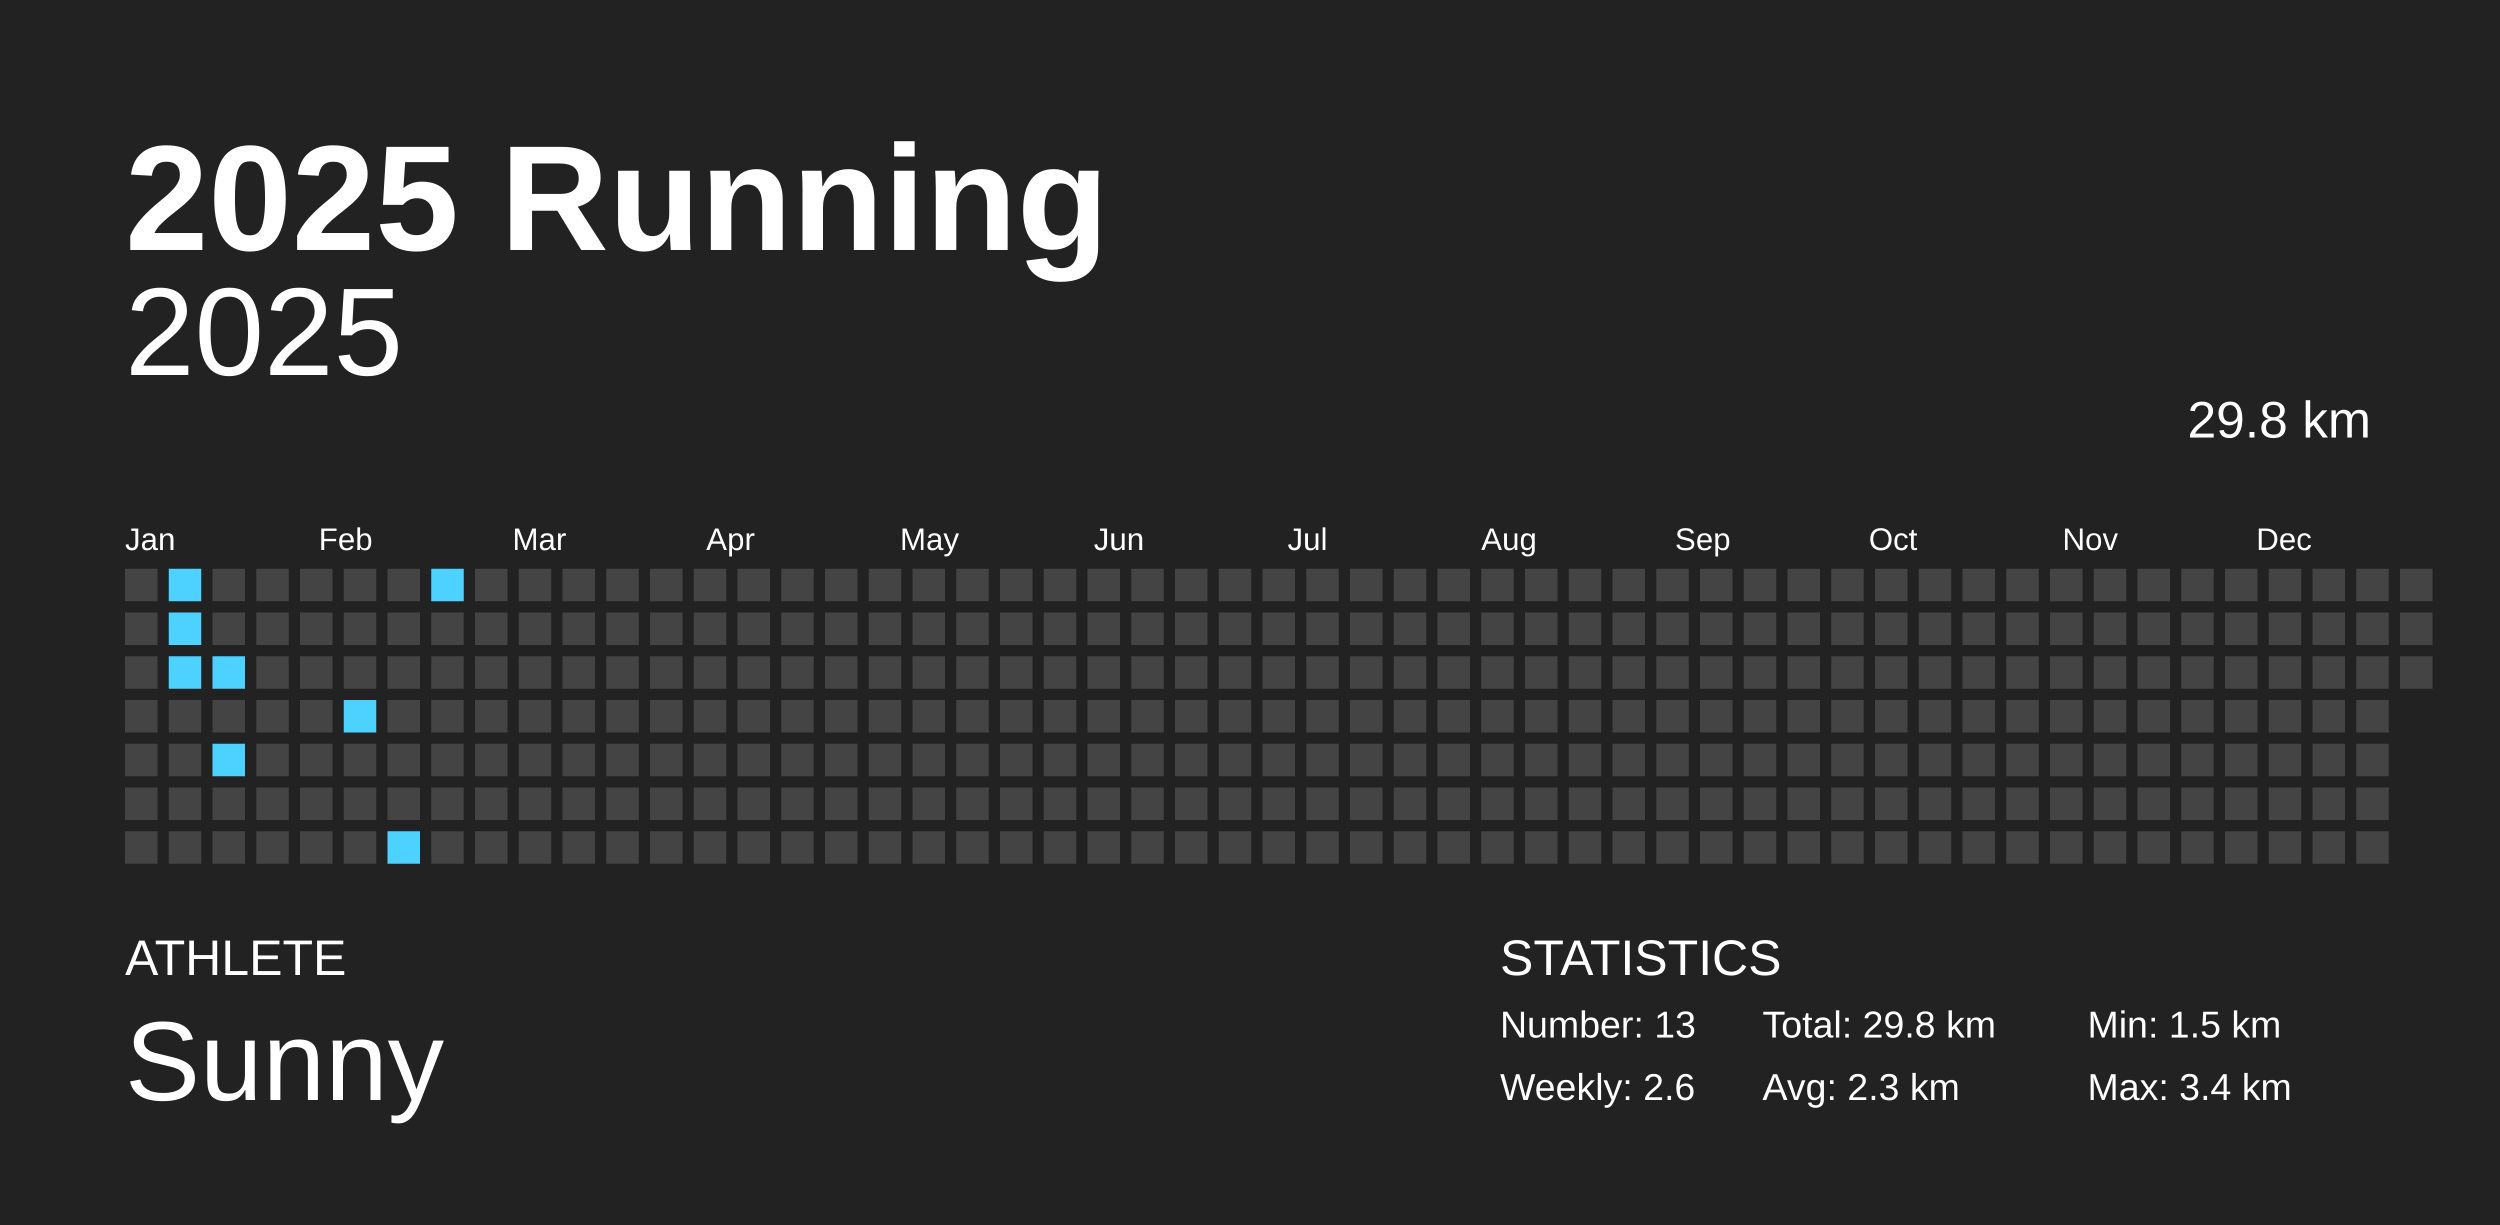
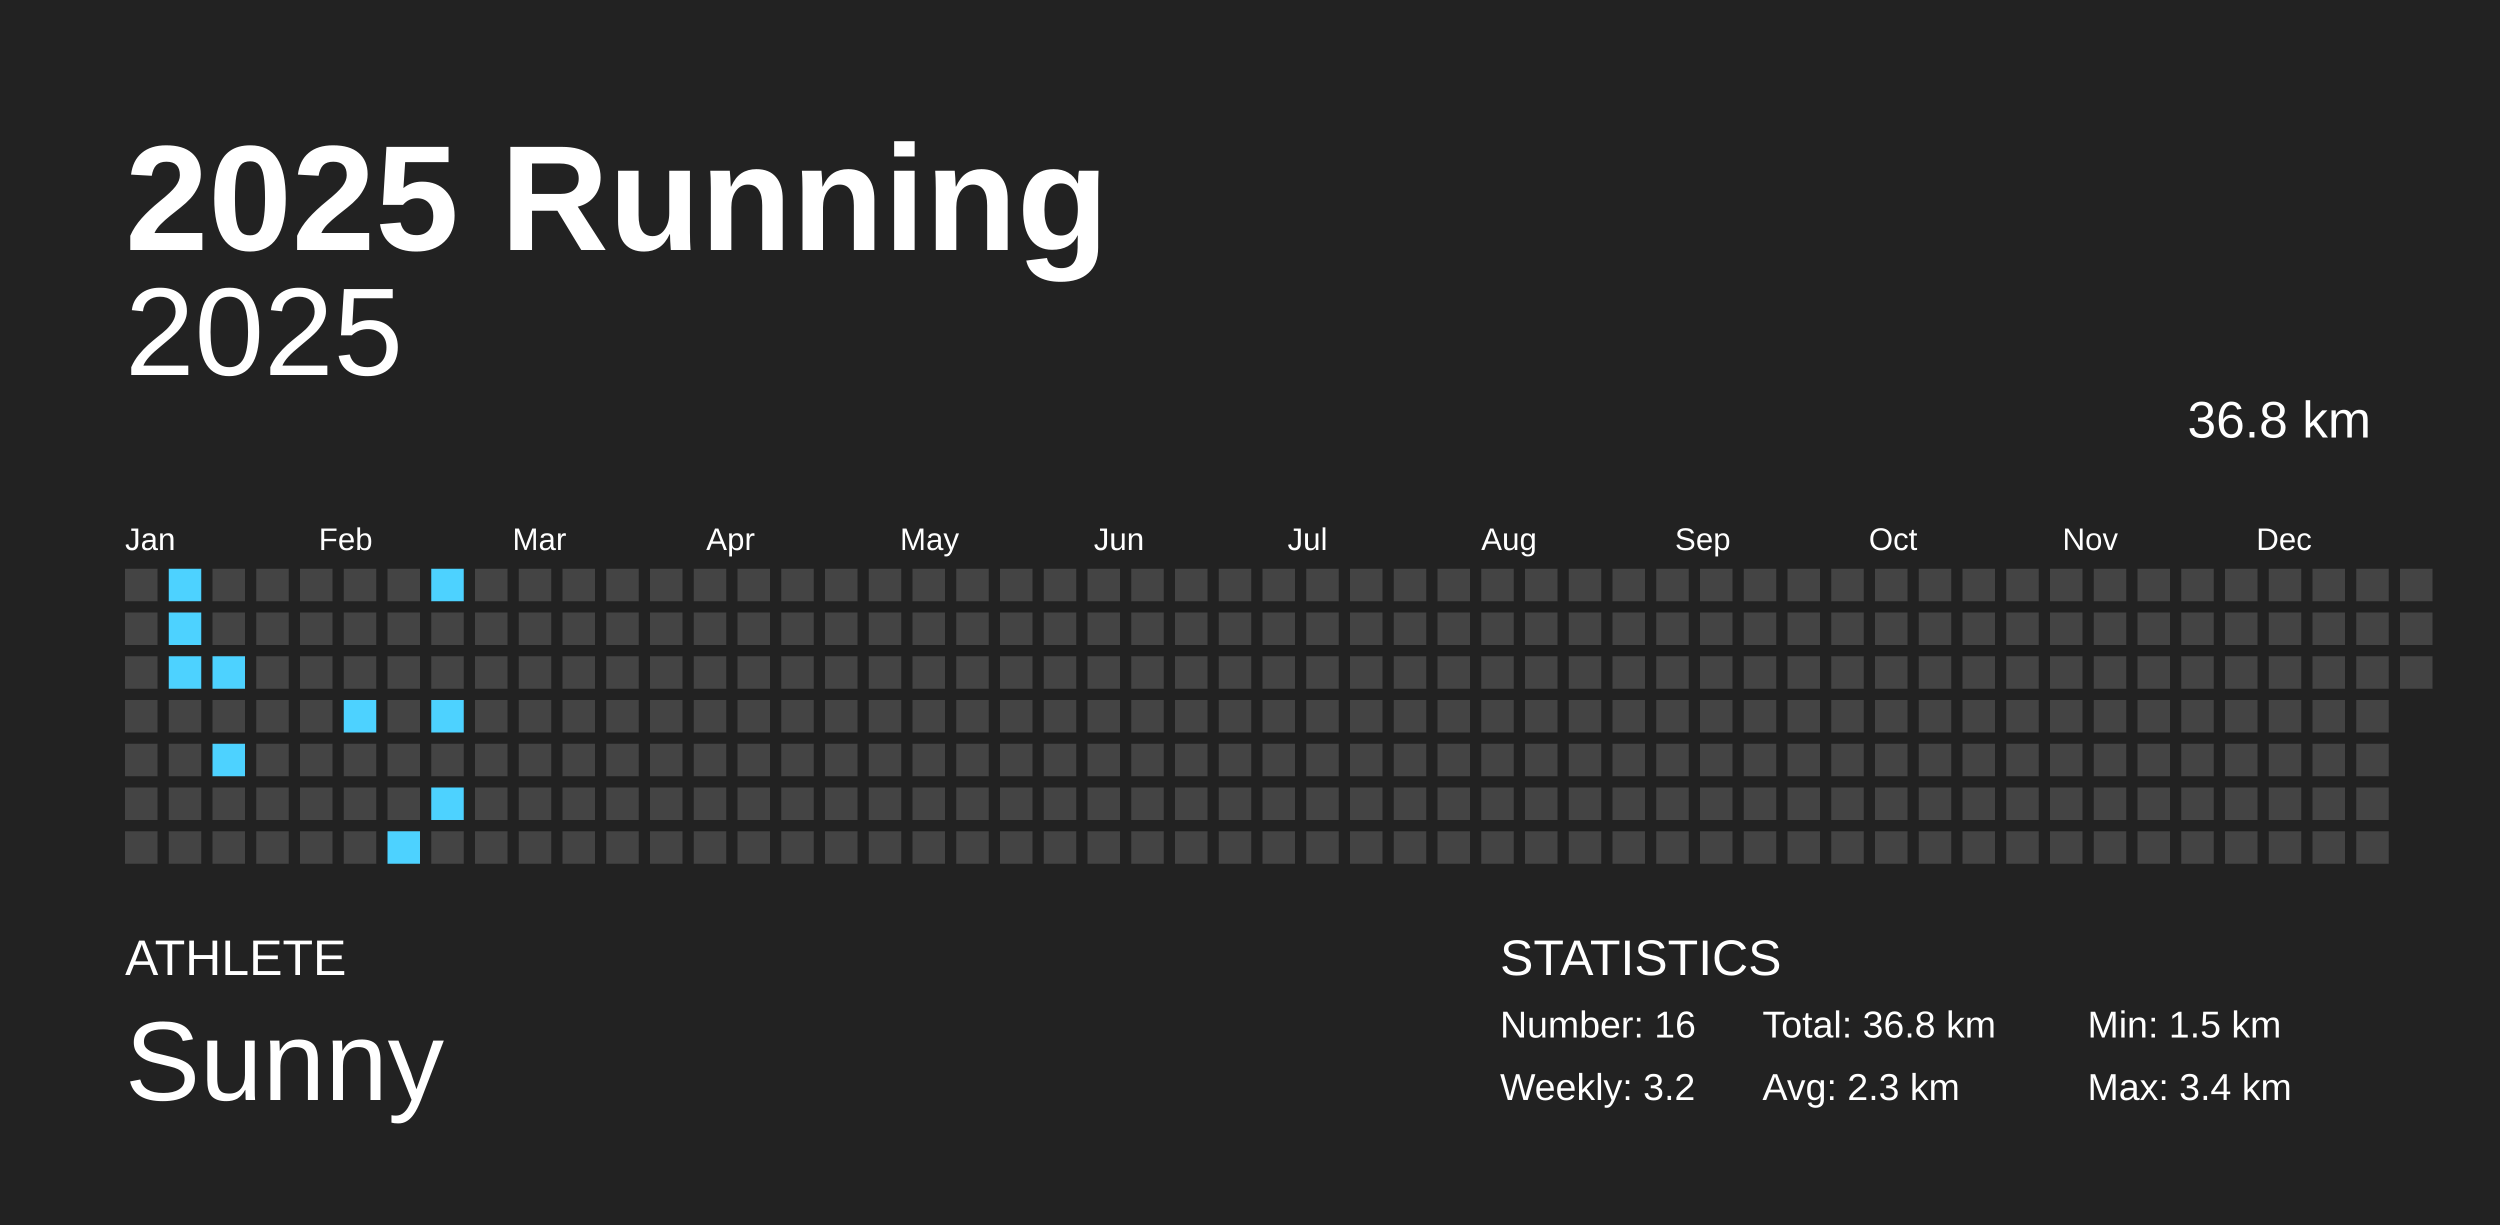
<svg xmlns="http://www.w3.org/2000/svg" baseProfile="full" height="98mm" version="1.1" viewBox="0,0,200,98" width="200mm">
  <defs />
  <rect fill="#222222" height="98" width="200" x="0" y="0" />
  <text fill="#FFFFFF" style="font-size:12px; font-family:Arial; font-weight:bold;" x="10" y="20">2025 Running</text>
  <text fill="#FFFFFF" style="font-size:4px; font-family:Arial" x="10" y="78">ATHLETE</text>
  <text fill="#FFFFFF" style="font-size:9px; font-family:Arial" x="10" y="88">Sunny</text>
  <text fill="#FFFFFF" style="font-size:4px; font-family:Arial" x="120" y="78">STATISTICS</text>
-   <text fill="#FFFFFF" style="font-size:3px; font-family:Arial" x="120" y="83">Number: 13</text>
-   <text fill="#FFFFFF" style="font-size:3px; font-family:Arial" x="120" y="88">Weekly: 2.6</text>
-   <text fill="#FFFFFF" style="font-size:3px; font-family:Arial" x="141" y="83">Total: 29.8 km</text>
+   <text fill="#FFFFFF" style="font-size:3px; font-family:Arial" x="120" y="83">Number: 16</text>
+   <text fill="#FFFFFF" style="font-size:3px; font-family:Arial" x="120" y="88">Weekly: 3.2</text>
+   <text fill="#FFFFFF" style="font-size:3px; font-family:Arial" x="141" y="83">Total: 36.8 km</text>
  <text fill="#FFFFFF" style="font-size:3px; font-family:Arial" x="141" y="88">Avg: 2.3 km</text>
  <text fill="#FFFFFF" style="font-size:3px; font-family:Arial" x="167" y="83">Min: 1.5 km</text>
  <text fill="#FFFFFF" style="font-size:3px; font-family:Arial" x="167" y="88">Max: 3.4 km</text>
  <text alignment-baseline="hanging" fill="#FFFFFF" style="font-size:10.0px; font-family:Arial;" x="10" y="30">2025</text>
-   <text alignment-baseline="hanging" fill="#FFFFFF" style="font-size:4.125px; font-family:Arial;" x="175" y="35">29.8 km</text>
+   <text alignment-baseline="hanging" fill="#FFFFFF" style="font-size:4.125px; font-family:Arial;" x="175" y="35">36.8 km</text>
  <text fill="#FFFFFF" style="font-size:2.5px; font-family:Arial" x="10.0" y="44">Jan</text>
  <text fill="#FFFFFF" style="font-size:2.5px; font-family:Arial" x="25.5" y="44">Feb</text>
  <text fill="#FFFFFF" style="font-size:2.5px; font-family:Arial" x="41.0" y="44">Mar</text>
  <text fill="#FFFFFF" style="font-size:2.5px; font-family:Arial" x="56.5" y="44">Apr</text>
  <text fill="#FFFFFF" style="font-size:2.5px; font-family:Arial" x="72.0" y="44">May</text>
  <text fill="#FFFFFF" style="font-size:2.5px; font-family:Arial" x="87.5" y="44">Jun</text>
  <text fill="#FFFFFF" style="font-size:2.5px; font-family:Arial" x="103.0" y="44">Jul</text>
  <text fill="#FFFFFF" style="font-size:2.5px; font-family:Arial" x="118.5" y="44">Aug</text>
  <text fill="#FFFFFF" style="font-size:2.5px; font-family:Arial" x="134.0" y="44">Sep</text>
  <text fill="#FFFFFF" style="font-size:2.5px; font-family:Arial" x="149.5" y="44">Oct</text>
  <text fill="#FFFFFF" style="font-size:2.5px; font-family:Arial" x="165.0" y="44">Nov</text>
  <text fill="#FFFFFF" style="font-size:2.5px; font-family:Arial" x="180.5" y="44">Dec</text>
  <rect fill="#444444" height="2.6" width="2.6" x="10.0" y="45.5" />
  <rect fill="#444444" height="2.6" width="2.6" x="10.0" y="49.0" />
  <rect fill="#444444" height="2.6" width="2.6" x="10.0" y="52.5" />
  <rect fill="#444444" height="2.6" width="2.6" x="10.0" y="56.0" />
  <rect fill="#444444" height="2.6" width="2.6" x="10.0" y="59.5" />
  <rect fill="#444444" height="2.6" width="2.6" x="10.0" y="63.0" />
  <rect fill="#444444" height="2.6" width="2.6" x="10.0" y="66.5" />
  <rect fill="#4dd2ff" height="2.6" width="2.6" x="13.5" y="45.5" />
  <rect fill="#4dd2ff" height="2.6" width="2.6" x="13.5" y="49.0" />
  <rect fill="#4dd2ff" height="2.6" width="2.6" x="13.5" y="52.5" />
  <rect fill="#444444" height="2.6" width="2.6" x="13.5" y="56.0" />
  <rect fill="#444444" height="2.6" width="2.6" x="13.5" y="59.5" />
  <rect fill="#444444" height="2.6" width="2.6" x="13.5" y="63.0" />
  <rect fill="#444444" height="2.6" width="2.6" x="13.5" y="66.5" />
  <rect fill="#444444" height="2.6" width="2.6" x="17.0" y="45.5" />
  <rect fill="#444444" height="2.6" width="2.6" x="17.0" y="49.0" />
  <rect fill="#4dd2ff" height="2.6" width="2.6" x="17.0" y="52.5" />
  <rect fill="#444444" height="2.6" width="2.6" x="17.0" y="56.0" />
  <rect fill="#4dd2ff" height="2.6" width="2.6" x="17.0" y="59.5" />
  <rect fill="#444444" height="2.6" width="2.6" x="17.0" y="63.0" />
  <rect fill="#444444" height="2.6" width="2.6" x="17.0" y="66.5" />
  <rect fill="#444444" height="2.6" width="2.6" x="20.5" y="45.5" />
  <rect fill="#444444" height="2.6" width="2.6" x="20.5" y="49.0" />
  <rect fill="#444444" height="2.6" width="2.6" x="20.5" y="52.5" />
  <rect fill="#444444" height="2.6" width="2.6" x="20.5" y="56.0" />
  <rect fill="#444444" height="2.6" width="2.6" x="20.5" y="59.5" />
  <rect fill="#444444" height="2.6" width="2.6" x="20.5" y="63.0" />
  <rect fill="#444444" height="2.6" width="2.6" x="20.5" y="66.5" />
  <rect fill="#444444" height="2.6" width="2.6" x="24.0" y="45.5" />
  <rect fill="#444444" height="2.6" width="2.6" x="24.0" y="49.0" />
  <rect fill="#444444" height="2.6" width="2.6" x="24.0" y="52.5" />
  <rect fill="#444444" height="2.6" width="2.6" x="24.0" y="56.0" />
  <rect fill="#444444" height="2.6" width="2.6" x="24.0" y="59.5" />
  <rect fill="#444444" height="2.6" width="2.6" x="24.0" y="63.0" />
  <rect fill="#444444" height="2.6" width="2.6" x="24.0" y="66.5" />
  <rect fill="#444444" height="2.6" width="2.6" x="27.5" y="45.5" />
  <rect fill="#444444" height="2.6" width="2.6" x="27.5" y="49.0" />
  <rect fill="#444444" height="2.6" width="2.6" x="27.5" y="52.5" />
  <rect fill="#4dd2ff" height="2.6" width="2.6" x="27.5" y="56.0" />
  <rect fill="#444444" height="2.6" width="2.6" x="27.5" y="59.5" />
  <rect fill="#444444" height="2.6" width="2.6" x="27.5" y="63.0" />
  <rect fill="#444444" height="2.6" width="2.6" x="27.5" y="66.5" />
  <rect fill="#444444" height="2.6" width="2.6" x="31.0" y="45.5" />
  <rect fill="#444444" height="2.6" width="2.6" x="31.0" y="49.0" />
  <rect fill="#444444" height="2.6" width="2.6" x="31.0" y="52.5" />
  <rect fill="#444444" height="2.6" width="2.6" x="31.0" y="56.0" />
  <rect fill="#444444" height="2.6" width="2.6" x="31.0" y="59.5" />
  <rect fill="#444444" height="2.6" width="2.6" x="31.0" y="63.0" />
  <rect fill="#4dd2ff" height="2.6" width="2.6" x="31.0" y="66.5" />
  <rect fill="#4dd2ff" height="2.6" width="2.6" x="34.5" y="45.5" />
  <rect fill="#444444" height="2.6" width="2.6" x="34.5" y="49.0" />
  <rect fill="#444444" height="2.6" width="2.6" x="34.5" y="52.5" />
-   <rect fill="#444444" height="2.6" width="2.6" x="34.5" y="56.0" />
+   <rect fill="#4dd2ff" height="2.6" width="2.6" x="34.5" y="56.0" />
  <rect fill="#444444" height="2.6" width="2.6" x="34.5" y="59.5" />
-   <rect fill="#444444" height="2.6" width="2.6" x="34.5" y="63.0" />
+   <rect fill="#4dd2ff" height="2.6" width="2.6" x="34.5" y="63.0" />
  <rect fill="#444444" height="2.6" width="2.6" x="34.5" y="66.5" />
  <rect fill="#444444" height="2.6" width="2.6" x="38.0" y="45.5" />
  <rect fill="#444444" height="2.6" width="2.6" x="38.0" y="49.0" />
  <rect fill="#444444" height="2.6" width="2.6" x="38.0" y="52.5" />
  <rect fill="#444444" height="2.6" width="2.6" x="38.0" y="56.0" />
  <rect fill="#444444" height="2.6" width="2.6" x="38.0" y="59.5" />
  <rect fill="#444444" height="2.6" width="2.6" x="38.0" y="63.0" />
  <rect fill="#444444" height="2.6" width="2.6" x="38.0" y="66.5" />
  <rect fill="#444444" height="2.6" width="2.6" x="41.5" y="45.5" />
  <rect fill="#444444" height="2.6" width="2.6" x="41.5" y="49.0" />
  <rect fill="#444444" height="2.6" width="2.6" x="41.5" y="52.5" />
  <rect fill="#444444" height="2.6" width="2.6" x="41.5" y="56.0" />
  <rect fill="#444444" height="2.6" width="2.6" x="41.5" y="59.5" />
  <rect fill="#444444" height="2.6" width="2.6" x="41.5" y="63.0" />
  <rect fill="#444444" height="2.6" width="2.6" x="41.5" y="66.5" />
  <rect fill="#444444" height="2.6" width="2.6" x="45.0" y="45.5" />
  <rect fill="#444444" height="2.6" width="2.6" x="45.0" y="49.0" />
  <rect fill="#444444" height="2.6" width="2.6" x="45.0" y="52.5" />
  <rect fill="#444444" height="2.6" width="2.6" x="45.0" y="56.0" />
  <rect fill="#444444" height="2.6" width="2.6" x="45.0" y="59.5" />
  <rect fill="#444444" height="2.6" width="2.6" x="45.0" y="63.0" />
  <rect fill="#444444" height="2.6" width="2.6" x="45.0" y="66.5" />
  <rect fill="#444444" height="2.6" width="2.6" x="48.5" y="45.5" />
  <rect fill="#444444" height="2.6" width="2.6" x="48.5" y="49.0" />
  <rect fill="#444444" height="2.6" width="2.6" x="48.5" y="52.5" />
  <rect fill="#444444" height="2.6" width="2.6" x="48.5" y="56.0" />
  <rect fill="#444444" height="2.6" width="2.6" x="48.5" y="59.5" />
  <rect fill="#444444" height="2.6" width="2.6" x="48.5" y="63.0" />
  <rect fill="#444444" height="2.6" width="2.6" x="48.5" y="66.5" />
  <rect fill="#444444" height="2.6" width="2.6" x="52.0" y="45.5" />
  <rect fill="#444444" height="2.6" width="2.6" x="52.0" y="49.0" />
  <rect fill="#444444" height="2.6" width="2.6" x="52.0" y="52.5" />
  <rect fill="#444444" height="2.6" width="2.6" x="52.0" y="56.0" />
  <rect fill="#444444" height="2.6" width="2.6" x="52.0" y="59.5" />
  <rect fill="#444444" height="2.6" width="2.6" x="52.0" y="63.0" />
  <rect fill="#444444" height="2.6" width="2.6" x="52.0" y="66.5" />
  <rect fill="#444444" height="2.6" width="2.6" x="55.5" y="45.5" />
  <rect fill="#444444" height="2.6" width="2.6" x="55.5" y="49.0" />
  <rect fill="#444444" height="2.6" width="2.6" x="55.5" y="52.5" />
  <rect fill="#444444" height="2.6" width="2.6" x="55.5" y="56.0" />
  <rect fill="#444444" height="2.6" width="2.6" x="55.5" y="59.5" />
  <rect fill="#444444" height="2.6" width="2.6" x="55.5" y="63.0" />
  <rect fill="#444444" height="2.6" width="2.6" x="55.5" y="66.5" />
  <rect fill="#444444" height="2.6" width="2.6" x="59.0" y="45.5" />
  <rect fill="#444444" height="2.6" width="2.6" x="59.0" y="49.0" />
  <rect fill="#444444" height="2.6" width="2.6" x="59.0" y="52.5" />
  <rect fill="#444444" height="2.6" width="2.6" x="59.0" y="56.0" />
  <rect fill="#444444" height="2.6" width="2.6" x="59.0" y="59.5" />
  <rect fill="#444444" height="2.6" width="2.6" x="59.0" y="63.0" />
  <rect fill="#444444" height="2.6" width="2.6" x="59.0" y="66.5" />
  <rect fill="#444444" height="2.6" width="2.6" x="62.5" y="45.5" />
  <rect fill="#444444" height="2.6" width="2.6" x="62.5" y="49.0" />
  <rect fill="#444444" height="2.6" width="2.6" x="62.5" y="52.5" />
  <rect fill="#444444" height="2.6" width="2.6" x="62.5" y="56.0" />
  <rect fill="#444444" height="2.6" width="2.6" x="62.5" y="59.5" />
  <rect fill="#444444" height="2.6" width="2.6" x="62.5" y="63.0" />
  <rect fill="#444444" height="2.6" width="2.6" x="62.5" y="66.5" />
  <rect fill="#444444" height="2.6" width="2.6" x="66.0" y="45.5" />
  <rect fill="#444444" height="2.6" width="2.6" x="66.0" y="49.0" />
  <rect fill="#444444" height="2.6" width="2.6" x="66.0" y="52.5" />
  <rect fill="#444444" height="2.6" width="2.6" x="66.0" y="56.0" />
  <rect fill="#444444" height="2.6" width="2.6" x="66.0" y="59.5" />
  <rect fill="#444444" height="2.6" width="2.6" x="66.0" y="63.0" />
  <rect fill="#444444" height="2.6" width="2.6" x="66.0" y="66.5" />
  <rect fill="#444444" height="2.6" width="2.6" x="69.5" y="45.5" />
  <rect fill="#444444" height="2.6" width="2.6" x="69.5" y="49.0" />
  <rect fill="#444444" height="2.6" width="2.6" x="69.5" y="52.5" />
  <rect fill="#444444" height="2.6" width="2.6" x="69.5" y="56.0" />
  <rect fill="#444444" height="2.6" width="2.6" x="69.5" y="59.5" />
  <rect fill="#444444" height="2.6" width="2.6" x="69.5" y="63.0" />
  <rect fill="#444444" height="2.6" width="2.6" x="69.5" y="66.5" />
  <rect fill="#444444" height="2.6" width="2.6" x="73.0" y="45.5" />
  <rect fill="#444444" height="2.6" width="2.6" x="73.0" y="49.0" />
  <rect fill="#444444" height="2.6" width="2.6" x="73.0" y="52.5" />
  <rect fill="#444444" height="2.6" width="2.6" x="73.0" y="56.0" />
  <rect fill="#444444" height="2.6" width="2.6" x="73.0" y="59.5" />
  <rect fill="#444444" height="2.6" width="2.6" x="73.0" y="63.0" />
  <rect fill="#444444" height="2.6" width="2.6" x="73.0" y="66.5" />
  <rect fill="#444444" height="2.6" width="2.6" x="76.5" y="45.5" />
  <rect fill="#444444" height="2.6" width="2.6" x="76.5" y="49.0" />
  <rect fill="#444444" height="2.6" width="2.6" x="76.5" y="52.5" />
  <rect fill="#444444" height="2.6" width="2.6" x="76.5" y="56.0" />
  <rect fill="#444444" height="2.6" width="2.6" x="76.5" y="59.5" />
  <rect fill="#444444" height="2.6" width="2.6" x="76.5" y="63.0" />
  <rect fill="#444444" height="2.6" width="2.6" x="76.5" y="66.5" />
  <rect fill="#444444" height="2.6" width="2.6" x="80.0" y="45.5" />
  <rect fill="#444444" height="2.6" width="2.6" x="80.0" y="49.0" />
  <rect fill="#444444" height="2.6" width="2.6" x="80.0" y="52.5" />
  <rect fill="#444444" height="2.6" width="2.6" x="80.0" y="56.0" />
  <rect fill="#444444" height="2.6" width="2.6" x="80.0" y="59.5" />
  <rect fill="#444444" height="2.6" width="2.6" x="80.0" y="63.0" />
  <rect fill="#444444" height="2.6" width="2.6" x="80.0" y="66.5" />
  <rect fill="#444444" height="2.6" width="2.6" x="83.5" y="45.5" />
  <rect fill="#444444" height="2.6" width="2.6" x="83.5" y="49.0" />
  <rect fill="#444444" height="2.6" width="2.6" x="83.5" y="52.5" />
  <rect fill="#444444" height="2.6" width="2.6" x="83.5" y="56.0" />
  <rect fill="#444444" height="2.6" width="2.6" x="83.5" y="59.5" />
  <rect fill="#444444" height="2.6" width="2.6" x="83.5" y="63.0" />
  <rect fill="#444444" height="2.6" width="2.6" x="83.5" y="66.5" />
  <rect fill="#444444" height="2.6" width="2.6" x="87.0" y="45.5" />
  <rect fill="#444444" height="2.6" width="2.6" x="87.0" y="49.0" />
  <rect fill="#444444" height="2.6" width="2.6" x="87.0" y="52.5" />
  <rect fill="#444444" height="2.6" width="2.6" x="87.0" y="56.0" />
  <rect fill="#444444" height="2.6" width="2.6" x="87.0" y="59.5" />
  <rect fill="#444444" height="2.6" width="2.6" x="87.0" y="63.0" />
  <rect fill="#444444" height="2.6" width="2.6" x="87.0" y="66.5" />
  <rect fill="#444444" height="2.6" width="2.6" x="90.5" y="45.5" />
  <rect fill="#444444" height="2.6" width="2.6" x="90.5" y="49.0" />
  <rect fill="#444444" height="2.6" width="2.6" x="90.5" y="52.5" />
  <rect fill="#444444" height="2.6" width="2.6" x="90.5" y="56.0" />
  <rect fill="#444444" height="2.6" width="2.6" x="90.5" y="59.5" />
  <rect fill="#444444" height="2.6" width="2.6" x="90.5" y="63.0" />
  <rect fill="#444444" height="2.6" width="2.6" x="90.5" y="66.5" />
  <rect fill="#444444" height="2.6" width="2.6" x="94.0" y="45.5" />
  <rect fill="#444444" height="2.6" width="2.6" x="94.0" y="49.0" />
  <rect fill="#444444" height="2.6" width="2.6" x="94.0" y="52.5" />
  <rect fill="#444444" height="2.6" width="2.6" x="94.0" y="56.0" />
  <rect fill="#444444" height="2.6" width="2.6" x="94.0" y="59.5" />
  <rect fill="#444444" height="2.6" width="2.6" x="94.0" y="63.0" />
  <rect fill="#444444" height="2.6" width="2.6" x="94.0" y="66.5" />
  <rect fill="#444444" height="2.6" width="2.6" x="97.5" y="45.5" />
  <rect fill="#444444" height="2.6" width="2.6" x="97.5" y="49.0" />
  <rect fill="#444444" height="2.6" width="2.6" x="97.5" y="52.5" />
  <rect fill="#444444" height="2.6" width="2.6" x="97.5" y="56.0" />
  <rect fill="#444444" height="2.6" width="2.6" x="97.5" y="59.5" />
  <rect fill="#444444" height="2.6" width="2.6" x="97.5" y="63.0" />
  <rect fill="#444444" height="2.6" width="2.6" x="97.5" y="66.5" />
  <rect fill="#444444" height="2.6" width="2.6" x="101.0" y="45.5" />
  <rect fill="#444444" height="2.6" width="2.6" x="101.0" y="49.0" />
  <rect fill="#444444" height="2.6" width="2.6" x="101.0" y="52.5" />
  <rect fill="#444444" height="2.6" width="2.6" x="101.0" y="56.0" />
  <rect fill="#444444" height="2.6" width="2.6" x="101.0" y="59.5" />
  <rect fill="#444444" height="2.6" width="2.6" x="101.0" y="63.0" />
  <rect fill="#444444" height="2.6" width="2.6" x="101.0" y="66.5" />
  <rect fill="#444444" height="2.6" width="2.6" x="104.5" y="45.5" />
  <rect fill="#444444" height="2.6" width="2.6" x="104.5" y="49.0" />
  <rect fill="#444444" height="2.6" width="2.6" x="104.5" y="52.5" />
  <rect fill="#444444" height="2.6" width="2.6" x="104.5" y="56.0" />
  <rect fill="#444444" height="2.6" width="2.6" x="104.5" y="59.5" />
  <rect fill="#444444" height="2.6" width="2.6" x="104.5" y="63.0" />
  <rect fill="#444444" height="2.6" width="2.6" x="104.5" y="66.5" />
  <rect fill="#444444" height="2.6" width="2.6" x="108.0" y="45.5" />
  <rect fill="#444444" height="2.6" width="2.6" x="108.0" y="49.0" />
  <rect fill="#444444" height="2.6" width="2.6" x="108.0" y="52.5" />
  <rect fill="#444444" height="2.6" width="2.6" x="108.0" y="56.0" />
  <rect fill="#444444" height="2.6" width="2.6" x="108.0" y="59.5" />
  <rect fill="#444444" height="2.6" width="2.6" x="108.0" y="63.0" />
  <rect fill="#444444" height="2.6" width="2.6" x="108.0" y="66.5" />
  <rect fill="#444444" height="2.6" width="2.6" x="111.5" y="45.5" />
  <rect fill="#444444" height="2.6" width="2.6" x="111.5" y="49.0" />
  <rect fill="#444444" height="2.6" width="2.6" x="111.5" y="52.5" />
  <rect fill="#444444" height="2.6" width="2.6" x="111.5" y="56.0" />
  <rect fill="#444444" height="2.6" width="2.6" x="111.5" y="59.5" />
  <rect fill="#444444" height="2.6" width="2.6" x="111.5" y="63.0" />
  <rect fill="#444444" height="2.6" width="2.6" x="111.5" y="66.5" />
  <rect fill="#444444" height="2.6" width="2.6" x="115.0" y="45.5" />
  <rect fill="#444444" height="2.6" width="2.6" x="115.0" y="49.0" />
  <rect fill="#444444" height="2.6" width="2.6" x="115.0" y="52.5" />
  <rect fill="#444444" height="2.6" width="2.6" x="115.0" y="56.0" />
  <rect fill="#444444" height="2.6" width="2.6" x="115.0" y="59.5" />
  <rect fill="#444444" height="2.6" width="2.6" x="115.0" y="63.0" />
  <rect fill="#444444" height="2.6" width="2.6" x="115.0" y="66.5" />
  <rect fill="#444444" height="2.6" width="2.6" x="118.5" y="45.5" />
  <rect fill="#444444" height="2.6" width="2.6" x="118.5" y="49.0" />
  <rect fill="#444444" height="2.6" width="2.6" x="118.5" y="52.5" />
  <rect fill="#444444" height="2.6" width="2.6" x="118.5" y="56.0" />
  <rect fill="#444444" height="2.6" width="2.6" x="118.5" y="59.5" />
  <rect fill="#444444" height="2.6" width="2.6" x="118.5" y="63.0" />
  <rect fill="#444444" height="2.6" width="2.6" x="118.5" y="66.5" />
  <rect fill="#444444" height="2.6" width="2.6" x="122.0" y="45.5" />
  <rect fill="#444444" height="2.6" width="2.6" x="122.0" y="49.0" />
  <rect fill="#444444" height="2.6" width="2.6" x="122.0" y="52.5" />
  <rect fill="#444444" height="2.6" width="2.6" x="122.0" y="56.0" />
  <rect fill="#444444" height="2.6" width="2.6" x="122.0" y="59.5" />
  <rect fill="#444444" height="2.6" width="2.6" x="122.0" y="63.0" />
  <rect fill="#444444" height="2.6" width="2.6" x="122.0" y="66.5" />
  <rect fill="#444444" height="2.6" width="2.6" x="125.5" y="45.5" />
  <rect fill="#444444" height="2.6" width="2.6" x="125.5" y="49.0" />
  <rect fill="#444444" height="2.6" width="2.6" x="125.5" y="52.5" />
  <rect fill="#444444" height="2.6" width="2.6" x="125.5" y="56.0" />
  <rect fill="#444444" height="2.6" width="2.6" x="125.5" y="59.5" />
  <rect fill="#444444" height="2.6" width="2.6" x="125.5" y="63.0" />
  <rect fill="#444444" height="2.6" width="2.6" x="125.5" y="66.5" />
  <rect fill="#444444" height="2.6" width="2.6" x="129.0" y="45.5" />
  <rect fill="#444444" height="2.6" width="2.6" x="129.0" y="49.0" />
  <rect fill="#444444" height="2.6" width="2.6" x="129.0" y="52.5" />
  <rect fill="#444444" height="2.6" width="2.6" x="129.0" y="56.0" />
  <rect fill="#444444" height="2.6" width="2.6" x="129.0" y="59.5" />
  <rect fill="#444444" height="2.6" width="2.6" x="129.0" y="63.0" />
  <rect fill="#444444" height="2.6" width="2.6" x="129.0" y="66.5" />
  <rect fill="#444444" height="2.6" width="2.6" x="132.5" y="45.5" />
  <rect fill="#444444" height="2.6" width="2.6" x="132.5" y="49.0" />
  <rect fill="#444444" height="2.6" width="2.6" x="132.5" y="52.5" />
  <rect fill="#444444" height="2.6" width="2.6" x="132.5" y="56.0" />
  <rect fill="#444444" height="2.6" width="2.6" x="132.5" y="59.5" />
  <rect fill="#444444" height="2.6" width="2.6" x="132.5" y="63.0" />
  <rect fill="#444444" height="2.6" width="2.6" x="132.5" y="66.5" />
  <rect fill="#444444" height="2.6" width="2.6" x="136.0" y="45.5" />
  <rect fill="#444444" height="2.6" width="2.6" x="136.0" y="49.0" />
  <rect fill="#444444" height="2.6" width="2.6" x="136.0" y="52.5" />
  <rect fill="#444444" height="2.6" width="2.6" x="136.0" y="56.0" />
  <rect fill="#444444" height="2.6" width="2.6" x="136.0" y="59.5" />
  <rect fill="#444444" height="2.6" width="2.6" x="136.0" y="63.0" />
  <rect fill="#444444" height="2.6" width="2.6" x="136.0" y="66.5" />
  <rect fill="#444444" height="2.6" width="2.6" x="139.5" y="45.5" />
  <rect fill="#444444" height="2.6" width="2.6" x="139.5" y="49.0" />
  <rect fill="#444444" height="2.6" width="2.6" x="139.5" y="52.5" />
  <rect fill="#444444" height="2.6" width="2.6" x="139.5" y="56.0" />
  <rect fill="#444444" height="2.6" width="2.6" x="139.5" y="59.5" />
  <rect fill="#444444" height="2.6" width="2.6" x="139.5" y="63.0" />
  <rect fill="#444444" height="2.6" width="2.6" x="139.5" y="66.5" />
  <rect fill="#444444" height="2.6" width="2.6" x="143.0" y="45.5" />
  <rect fill="#444444" height="2.6" width="2.6" x="143.0" y="49.0" />
  <rect fill="#444444" height="2.6" width="2.6" x="143.0" y="52.5" />
  <rect fill="#444444" height="2.6" width="2.6" x="143.0" y="56.0" />
  <rect fill="#444444" height="2.6" width="2.6" x="143.0" y="59.5" />
  <rect fill="#444444" height="2.6" width="2.6" x="143.0" y="63.0" />
  <rect fill="#444444" height="2.6" width="2.6" x="143.0" y="66.5" />
  <rect fill="#444444" height="2.6" width="2.6" x="146.5" y="45.5" />
  <rect fill="#444444" height="2.6" width="2.6" x="146.5" y="49.0" />
  <rect fill="#444444" height="2.6" width="2.6" x="146.5" y="52.5" />
  <rect fill="#444444" height="2.6" width="2.6" x="146.5" y="56.0" />
  <rect fill="#444444" height="2.6" width="2.6" x="146.5" y="59.5" />
  <rect fill="#444444" height="2.6" width="2.6" x="146.5" y="63.0" />
  <rect fill="#444444" height="2.6" width="2.6" x="146.5" y="66.5" />
  <rect fill="#444444" height="2.6" width="2.6" x="150.0" y="45.5" />
  <rect fill="#444444" height="2.6" width="2.6" x="150.0" y="49.0" />
  <rect fill="#444444" height="2.6" width="2.6" x="150.0" y="52.5" />
  <rect fill="#444444" height="2.6" width="2.6" x="150.0" y="56.0" />
  <rect fill="#444444" height="2.6" width="2.6" x="150.0" y="59.5" />
  <rect fill="#444444" height="2.6" width="2.6" x="150.0" y="63.0" />
  <rect fill="#444444" height="2.6" width="2.6" x="150.0" y="66.5" />
  <rect fill="#444444" height="2.6" width="2.6" x="153.5" y="45.5" />
  <rect fill="#444444" height="2.6" width="2.6" x="153.5" y="49.0" />
  <rect fill="#444444" height="2.6" width="2.6" x="153.5" y="52.5" />
  <rect fill="#444444" height="2.6" width="2.6" x="153.5" y="56.0" />
  <rect fill="#444444" height="2.6" width="2.6" x="153.5" y="59.5" />
  <rect fill="#444444" height="2.6" width="2.6" x="153.5" y="63.0" />
  <rect fill="#444444" height="2.6" width="2.6" x="153.5" y="66.5" />
  <rect fill="#444444" height="2.6" width="2.6" x="157.0" y="45.5" />
  <rect fill="#444444" height="2.6" width="2.6" x="157.0" y="49.0" />
  <rect fill="#444444" height="2.6" width="2.6" x="157.0" y="52.5" />
  <rect fill="#444444" height="2.6" width="2.6" x="157.0" y="56.0" />
  <rect fill="#444444" height="2.6" width="2.6" x="157.0" y="59.5" />
  <rect fill="#444444" height="2.6" width="2.6" x="157.0" y="63.0" />
  <rect fill="#444444" height="2.6" width="2.6" x="157.0" y="66.5" />
  <rect fill="#444444" height="2.6" width="2.6" x="160.5" y="45.5" />
  <rect fill="#444444" height="2.6" width="2.6" x="160.5" y="49.0" />
  <rect fill="#444444" height="2.6" width="2.6" x="160.5" y="52.5" />
  <rect fill="#444444" height="2.6" width="2.6" x="160.5" y="56.0" />
  <rect fill="#444444" height="2.6" width="2.6" x="160.5" y="59.5" />
  <rect fill="#444444" height="2.6" width="2.6" x="160.5" y="63.0" />
  <rect fill="#444444" height="2.6" width="2.6" x="160.5" y="66.5" />
  <rect fill="#444444" height="2.6" width="2.6" x="164.0" y="45.5" />
  <rect fill="#444444" height="2.6" width="2.6" x="164.0" y="49.0" />
  <rect fill="#444444" height="2.6" width="2.6" x="164.0" y="52.5" />
  <rect fill="#444444" height="2.6" width="2.6" x="164.0" y="56.0" />
  <rect fill="#444444" height="2.6" width="2.6" x="164.0" y="59.5" />
  <rect fill="#444444" height="2.6" width="2.6" x="164.0" y="63.0" />
  <rect fill="#444444" height="2.6" width="2.6" x="164.0" y="66.5" />
  <rect fill="#444444" height="2.6" width="2.6" x="167.5" y="45.5" />
  <rect fill="#444444" height="2.6" width="2.6" x="167.5" y="49.0" />
  <rect fill="#444444" height="2.6" width="2.6" x="167.5" y="52.5" />
  <rect fill="#444444" height="2.6" width="2.6" x="167.5" y="56.0" />
  <rect fill="#444444" height="2.6" width="2.6" x="167.5" y="59.5" />
  <rect fill="#444444" height="2.6" width="2.6" x="167.5" y="63.0" />
  <rect fill="#444444" height="2.6" width="2.6" x="167.5" y="66.5" />
  <rect fill="#444444" height="2.6" width="2.6" x="171.0" y="45.5" />
  <rect fill="#444444" height="2.6" width="2.6" x="171.0" y="49.0" />
  <rect fill="#444444" height="2.6" width="2.6" x="171.0" y="52.5" />
  <rect fill="#444444" height="2.6" width="2.6" x="171.0" y="56.0" />
  <rect fill="#444444" height="2.6" width="2.6" x="171.0" y="59.5" />
  <rect fill="#444444" height="2.6" width="2.6" x="171.0" y="63.0" />
  <rect fill="#444444" height="2.6" width="2.6" x="171.0" y="66.5" />
  <rect fill="#444444" height="2.6" width="2.6" x="174.5" y="45.5" />
  <rect fill="#444444" height="2.6" width="2.6" x="174.5" y="49.0" />
  <rect fill="#444444" height="2.6" width="2.6" x="174.5" y="52.5" />
  <rect fill="#444444" height="2.6" width="2.6" x="174.5" y="56.0" />
  <rect fill="#444444" height="2.6" width="2.6" x="174.5" y="59.5" />
  <rect fill="#444444" height="2.6" width="2.6" x="174.5" y="63.0" />
  <rect fill="#444444" height="2.6" width="2.6" x="174.5" y="66.5" />
  <rect fill="#444444" height="2.6" width="2.6" x="178.0" y="45.5" />
  <rect fill="#444444" height="2.6" width="2.6" x="178.0" y="49.0" />
  <rect fill="#444444" height="2.6" width="2.6" x="178.0" y="52.5" />
  <rect fill="#444444" height="2.6" width="2.6" x="178.0" y="56.0" />
  <rect fill="#444444" height="2.6" width="2.6" x="178.0" y="59.5" />
  <rect fill="#444444" height="2.6" width="2.6" x="178.0" y="63.0" />
  <rect fill="#444444" height="2.6" width="2.6" x="178.0" y="66.5" />
  <rect fill="#444444" height="2.6" width="2.6" x="181.5" y="45.5" />
  <rect fill="#444444" height="2.6" width="2.6" x="181.5" y="49.0" />
  <rect fill="#444444" height="2.6" width="2.6" x="181.5" y="52.5" />
  <rect fill="#444444" height="2.6" width="2.6" x="181.5" y="56.0" />
  <rect fill="#444444" height="2.6" width="2.6" x="181.5" y="59.5" />
  <rect fill="#444444" height="2.6" width="2.6" x="181.5" y="63.0" />
  <rect fill="#444444" height="2.6" width="2.6" x="181.5" y="66.5" />
  <rect fill="#444444" height="2.6" width="2.6" x="185.0" y="45.5" />
  <rect fill="#444444" height="2.6" width="2.6" x="185.0" y="49.0" />
  <rect fill="#444444" height="2.6" width="2.6" x="185.0" y="52.5" />
  <rect fill="#444444" height="2.6" width="2.6" x="185.0" y="56.0" />
  <rect fill="#444444" height="2.6" width="2.6" x="185.0" y="59.5" />
  <rect fill="#444444" height="2.6" width="2.6" x="185.0" y="63.0" />
  <rect fill="#444444" height="2.6" width="2.6" x="185.0" y="66.5" />
  <rect fill="#444444" height="2.6" width="2.6" x="188.5" y="45.5" />
  <rect fill="#444444" height="2.6" width="2.6" x="188.5" y="49.0" />
  <rect fill="#444444" height="2.6" width="2.6" x="188.5" y="52.5" />
  <rect fill="#444444" height="2.6" width="2.6" x="188.5" y="56.0" />
  <rect fill="#444444" height="2.6" width="2.6" x="188.5" y="59.5" />
  <rect fill="#444444" height="2.6" width="2.6" x="188.5" y="63.0" />
  <rect fill="#444444" height="2.6" width="2.6" x="188.5" y="66.5" />
  <rect fill="#444444" height="2.6" width="2.6" x="192.0" y="45.5" />
  <rect fill="#444444" height="2.6" width="2.6" x="192.0" y="49.0" />
  <rect fill="#444444" height="2.6" width="2.6" x="192.0" y="52.5" />
</svg>
